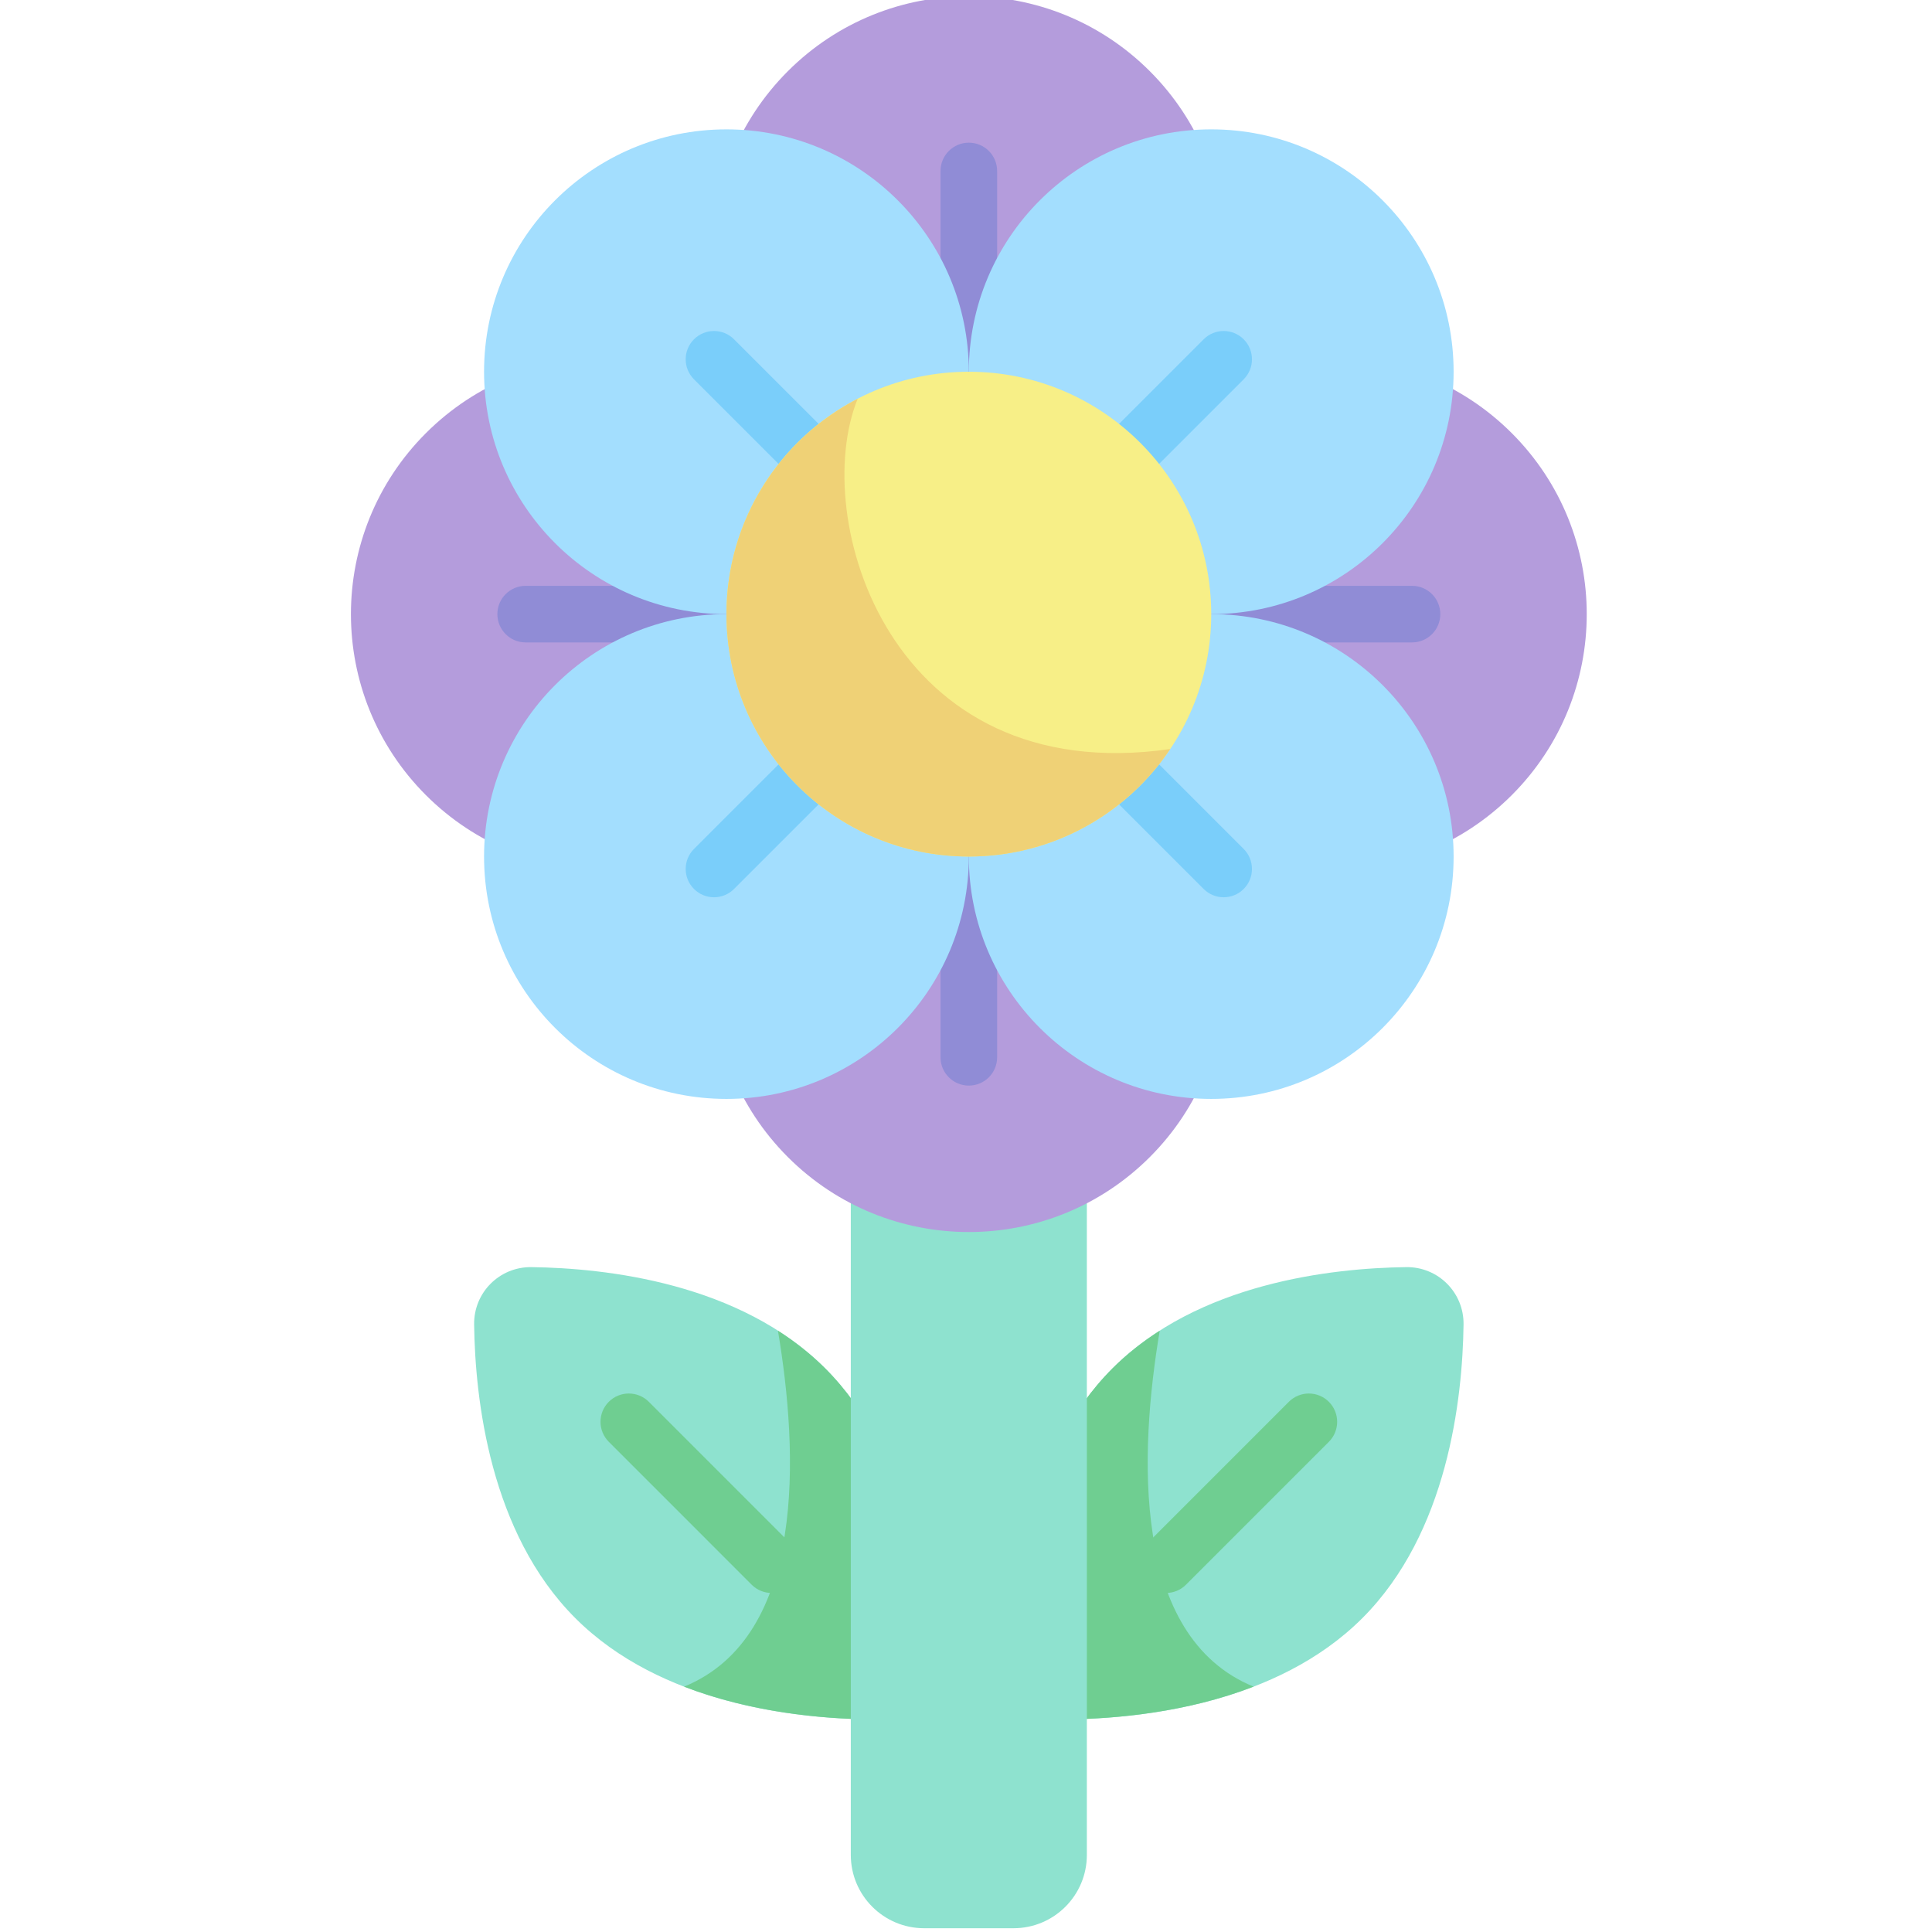
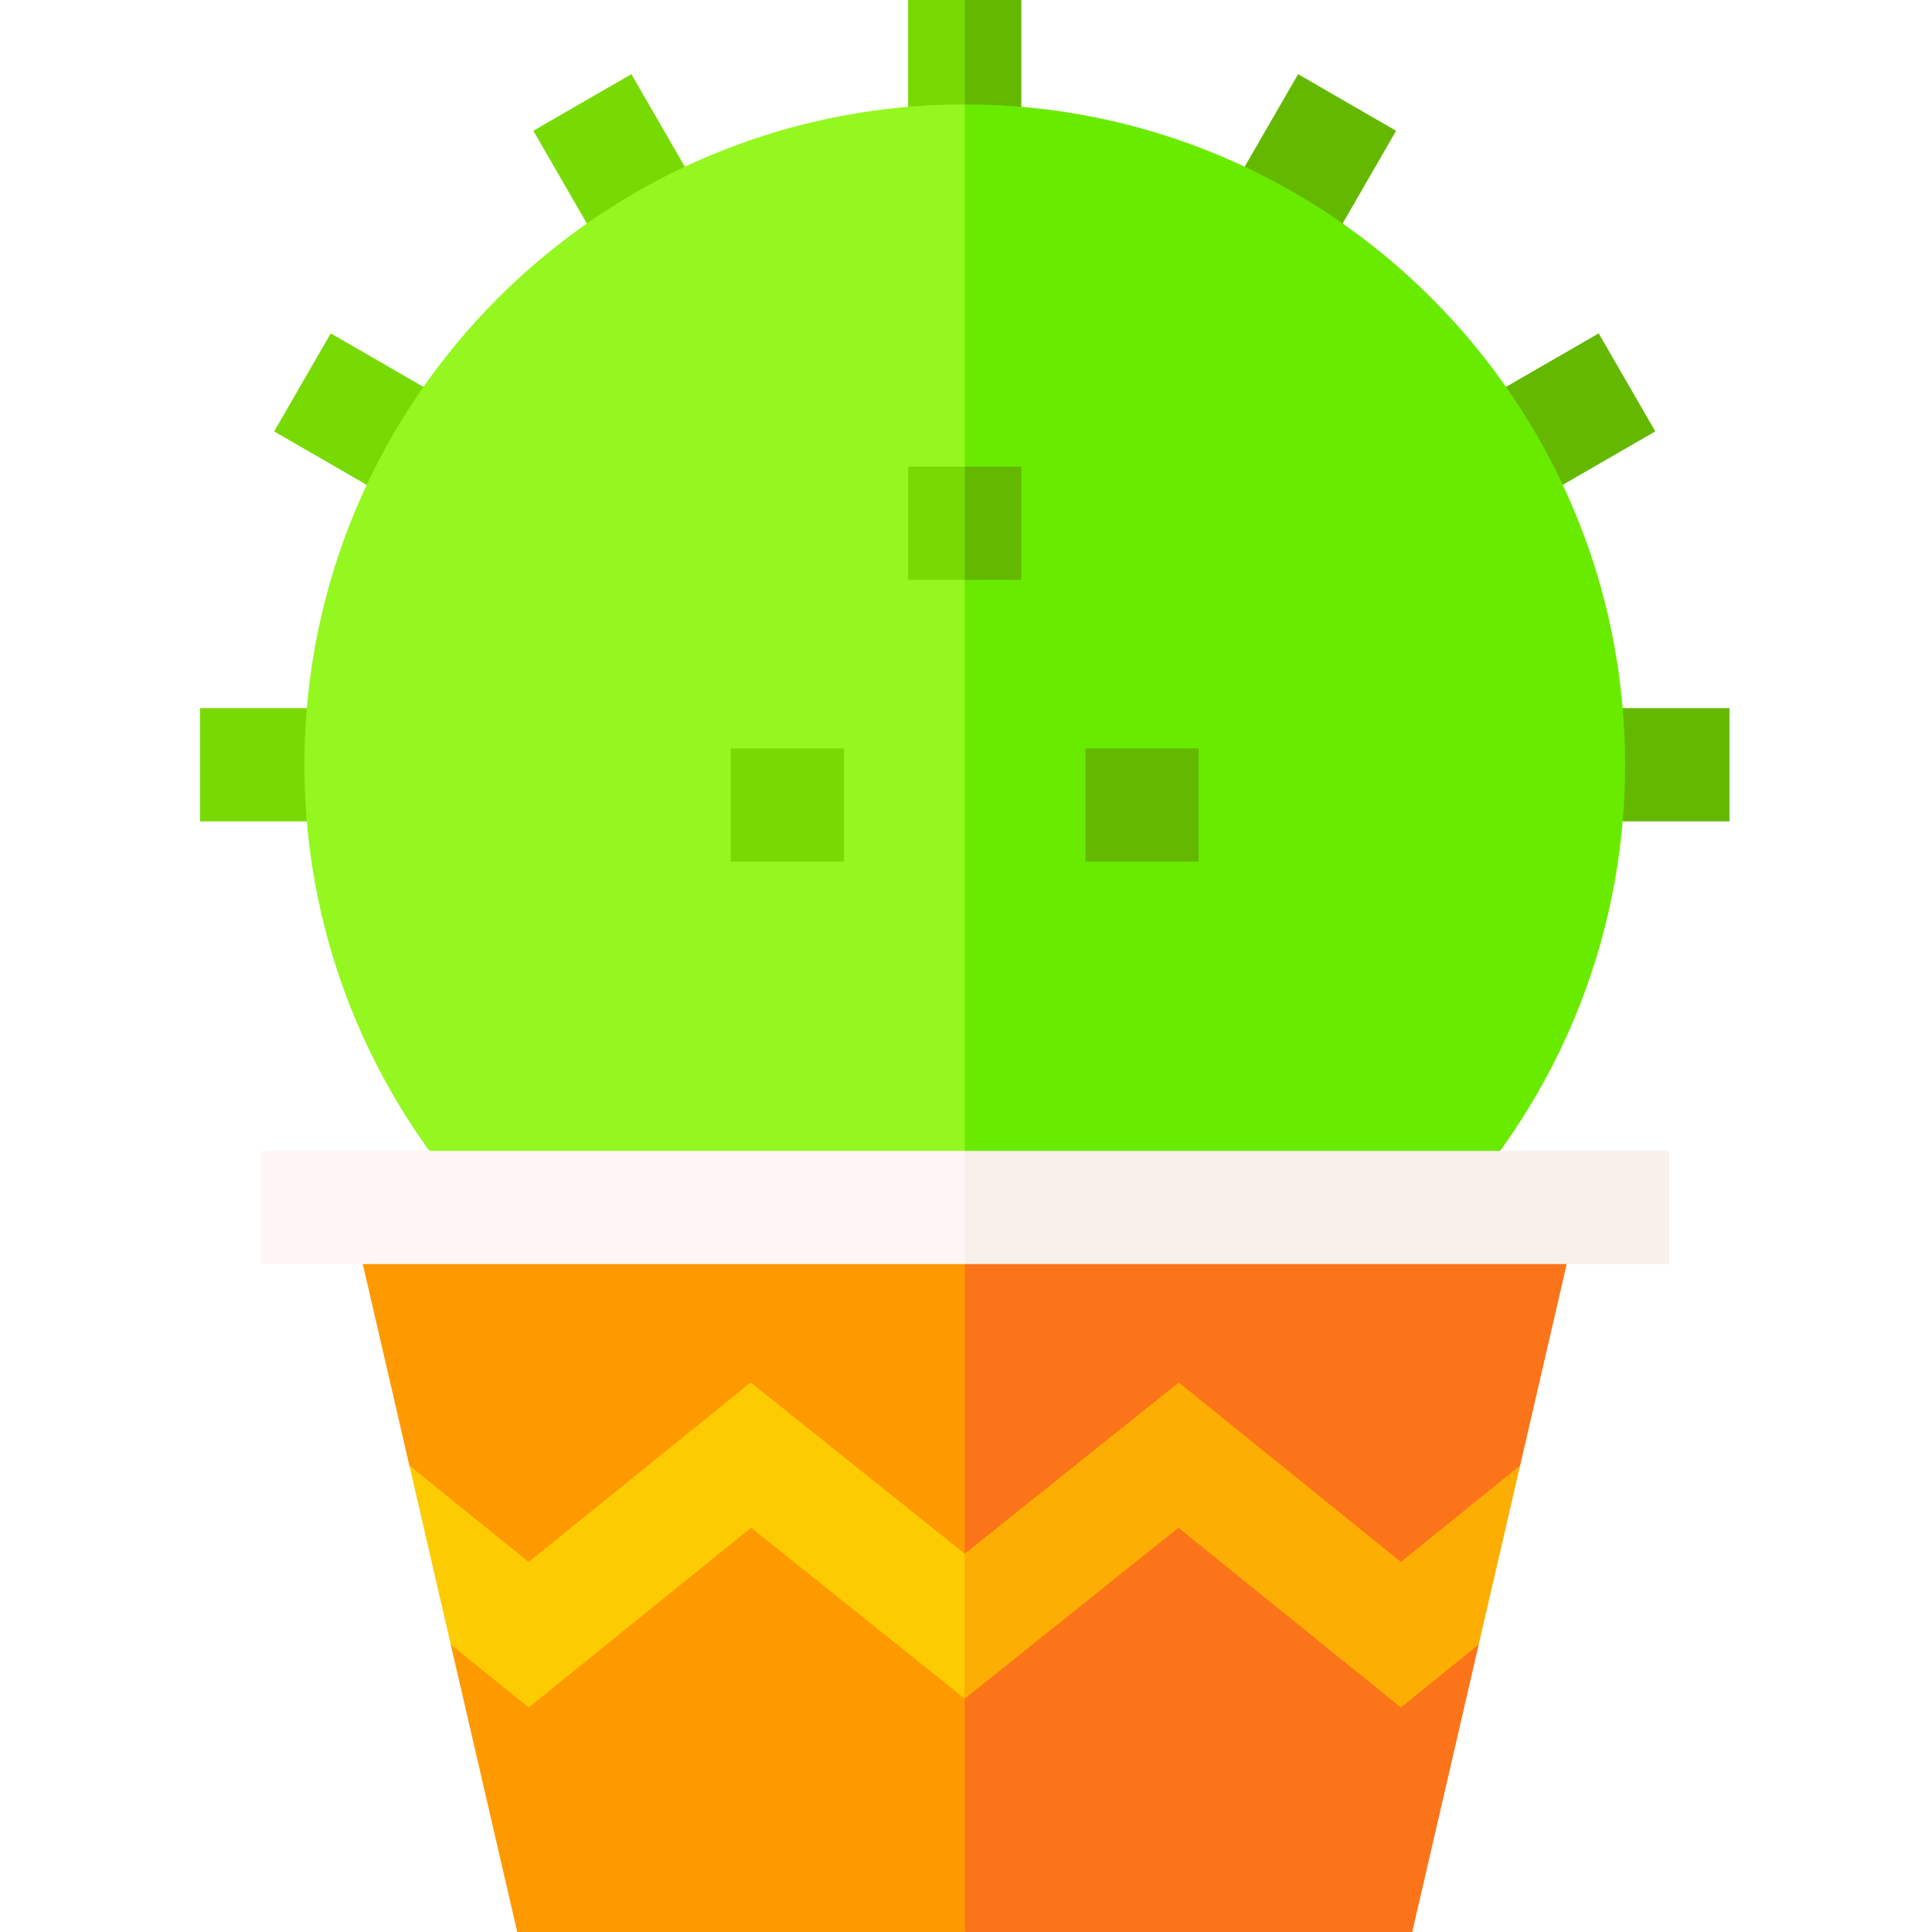
- <svg xmlns="http://www.w3.org/2000/svg" height="511pt" viewBox="-92 1 511 511.999" width="511pt">
-   <path d="m48.344 336.801c-8.461-.113-15.309 6.734-15.195 15.195.262 19.809 4.199 55.211 26.824 77.832 22.621 22.621 58.02 26.559 77.832 26.824 8.457.113 15.309-6.738 15.195-15.195-.266-19.812-4.203-55.211-26.824-77.832-22.621-22.625-58.023-26.562-77.832-26.824zm0 0" fill="#8ee2cf" />
-   <path d="m113.664 353.645c5.371 32.02 7.742 80.965-24.875 94.332 17.793 6.871 36.508 8.508 49.016 8.676 8.457.113 15.309-6.738 15.195-15.199-.266-19.809-4.203-55.207-26.824-77.832-3.848-3.844-8.066-7.137-12.512-9.977zm0 0" fill="#6fce91" />
-   <path d="m112.004 423.156c-1.918 0-3.84-.73-5.305-2.195l-37.859-37.863c-2.93-2.93-2.93-7.68 0-10.609 2.93-2.926 7.676-2.926 10.605 0l37.863 37.863c2.93 2.93 2.93 7.68-.004 10.605-1.461 1.469-3.383 2.199-5.301 2.199zm0 0" fill="#6fce91" />
-   <path d="m280.16 336.801c8.461-.113 15.309 6.734 15.195 15.195-.266 19.809-4.203 55.211-26.824 77.832s-58.023 26.559-77.832 26.824c-8.461.113-15.309-6.738-15.195-15.195.262-19.812 4.203-55.211 26.824-77.832 22.621-22.625 58.02-26.562 77.832-26.824zm0 0" fill="#8ee2cf" />
-   <path d="m214.84 353.645c-5.371 32.02-7.746 80.965 24.875 94.332-17.793 6.871-36.512 8.508-49.016 8.676-8.461.113-15.309-6.738-15.195-15.199.262-19.809 4.203-55.207 26.824-77.832 3.844-3.844 8.066-7.137 12.512-9.977zm0 0" fill="#6fce91" />
-   <path d="m216.5 423.156c-1.922 0-3.84-.73-5.305-2.195-2.93-2.93-2.93-7.68 0-10.605l37.859-37.863c2.934-2.93 7.68-2.93 10.609 0 2.93 2.926 2.93 7.676 0 10.605l-37.863 37.863c-1.465 1.465-3.383 2.195-5.301 2.195zm0 0" fill="#6fce91" />
-   <path d="m195.531 227.988h-62.559v264.582c0 10.73 8.699 19.43 19.43 19.43h23.699c10.73 0 19.426-8.699 19.426-19.43v-264.582zm0 0" fill="#8ee2cf" />
-   <g fill="#b49cdc">
-     <path d="m308.137 115.789c-26.488-26.488-69.434-26.488-95.922 0l-47.965 47.961 47.965 47.965c26.488 26.488 69.434 26.488 95.922 0 26.488-26.488 26.488-69.438 0-95.926zm0 0" />
-     <path d="m116.289 19.867c-26.488 26.488-26.488 69.434 0 95.922l47.961 47.961 47.965-47.961c26.488-26.488 26.488-69.434 0-95.922-26.492-26.488-69.438-26.488-95.926 0zm0 0" />
-     <path d="m20.367 211.715c26.488 26.488 69.434 26.488 95.922 0l47.961-47.965-47.961-47.961c-26.488-26.488-69.434-26.488-95.922 0-26.488 26.488-26.488 69.438 0 95.926zm0 0" />
-     <path d="m212.215 307.637c26.488-26.488 26.488-69.434 0-95.922l-47.965-47.965-47.961 47.965c-26.488 26.488-26.488 69.434 0 95.922 26.488 26.488 69.434 26.488 95.926 0zm0 0" />
+ <svg xmlns="http://www.w3.org/2000/svg" height="512pt" viewBox="-53 0 512 512" width="512pt">
+   <path d="m217.668 0h-15l-10.668 21.332 10.668 21.336h15zm0 0" fill="#64b900" />
+   <g fill="#77db03">
+     <path d="m187.668 0h15v42.668h-15zm0 0" />
+     <path d="m88.34 34.652 25.98-15 21.332 36.949-25.98 15zm0 0" />
+     <path d="m19.652 114.328 15-25.98 36.945 21.332-15 25.98zm0 0" />
+     <path d="m0 187.668h42.668v30h-42.668zm0 0" />
  </g>
-   <path d="m164.25 107.016c-4.141 0-7.5-3.359-7.5-7.5v-53.207c0-4.141 3.359-7.5 7.5-7.5 4.145 0 7.5 3.359 7.5 7.5v53.207c0 4.141-3.355 7.5-7.5 7.5zm0 0" fill="#908cd6" />
-   <path d="m100.016 171.25h-53.207c-4.145 0-7.5-3.355-7.5-7.5 0-4.141 3.355-7.5 7.5-7.5h53.207c4.145 0 7.5 3.359 7.5 7.5 0 4.145-3.359 7.5-7.5 7.5zm0 0" fill="#908cd6" />
-   <path d="m164.25 288.695c-4.141 0-7.5-3.359-7.5-7.5v-53.207c0-4.141 3.359-7.5 7.5-7.5 4.145 0 7.5 3.359 7.5 7.5v53.207c0 4.141-3.355 7.5-7.5 7.5zm0 0" fill="#908cd6" />
-   <path d="m281.695 171.25h-53.207c-4.145 0-7.5-3.355-7.5-7.5 0-4.141 3.355-7.5 7.5-7.5h53.207c4.141 0 7.5 3.359 7.5 7.5 0 4.145-3.359 7.5-7.5 7.5zm0 0" fill="#908cd6" />
-   <path d="m228.488 35.281c-35.477 0-64.238 28.758-64.238 64.234v64.234h64.238c35.477 0 64.234-28.758 64.234-64.234s-28.758-64.234-64.234-64.234zm0 0" fill="#a3defe" />
-   <path d="m35.781 99.516c0 35.477 28.758 64.234 64.234 64.234h64.234v-64.234c0-35.477-28.758-64.234-64.234-64.234s-64.234 28.758-64.234 64.234zm0 0" fill="#a3defe" />
-   <path d="m100.016 292.223c35.477 0 64.234-28.758 64.234-64.234v-64.238h-64.234c-35.477 0-64.234 28.762-64.234 64.238 0 35.477 28.758 64.234 64.234 64.234zm0 0" fill="#a3defe" />
-   <path d="m292.723 227.988c0-35.477-28.758-64.238-64.234-64.238h-64.238v64.238c0 35.477 28.762 64.234 64.238 64.234 35.477 0 64.234-28.758 64.234-64.234zm0 0" fill="#a3defe" />
-   <path d="m203.309 132.191c-1.918 0-3.836-.73-5.301-2.195-2.93-2.93-2.93-7.68 0-10.605l28.477-28.477c2.926-2.93 7.676-2.926 10.605 0 2.926 2.93 2.926 7.68-.004 10.609l-28.473 28.473c-1.465 1.465-3.383 2.195-5.305 2.195zm0 0" fill="#7acefa" />
-   <path d="m125.191 132.191c-1.918 0-3.84-.73-5.301-2.195l-28.477-28.473c-2.93-2.93-2.93-7.68 0-10.609 2.93-2.926 7.68-2.93 10.605 0l28.477 28.477c2.93 2.93 2.93 7.676 0 10.605-1.465 1.465-3.383 2.195-5.305 2.195zm0 0" fill="#7acefa" />
-   <path d="m96.719 238.785c-1.922 0-3.84-.73-5.305-2.199-2.93-2.926-2.93-7.676 0-10.605l28.477-28.473c2.93-2.93 7.68-2.93 10.605 0 2.93 2.93 2.93 7.68 0 10.605l-28.477 28.477c-1.461 1.465-3.383 2.195-5.301 2.195zm0 0" fill="#7acefa" />
-   <path d="m231.785 238.785c-1.918 0-3.84-.73-5.305-2.199l-28.477-28.473c-2.926-2.93-2.926-7.676 0-10.605 2.93-2.93 7.68-2.93 10.609 0l28.473 28.473c2.93 2.93 2.93 7.68 0 10.605-1.461 1.469-3.383 2.199-5.301 2.199zm0 0" fill="#7acefa" />
-   <path d="m228.488 163.75c0 35.477-28.762 64.238-64.238 64.238s-64.234-28.762-64.234-64.238 28.758-64.234 64.234-64.234 64.238 28.758 64.238 64.234zm0 0" fill="#f7ef87" />
-   <path d="m164.25 227.988c22.246 0 41.844-11.309 53.375-28.488-74.332 10.672-95.695-61.172-82.832-92.824-20.652 10.68-34.777 32.223-34.777 57.074 0 35.48 28.762 64.238 64.234 64.238zm0 0" fill="#efd176" />
+   <path d="m269.676 56.609 21.332-36.949 25.98 15-21.332 36.949zm0 0" fill="#64b900" />
+   <path d="m333.723 109.676 36.949-21.332 15 25.98-36.949 21.332zm0 0" fill="#64b900" />
+   <path d="m362.668 187.668h42.668v30h-42.668zm0 0" fill="#64b900" />
+   <path d="m202.668 27.668-10.668 185.668 10.668 164.332c96.492 0 175-78.508 175-175 0-96.496-78.508-175-175-175zm0 0" fill="#69eb00" />
+   <path d="m27.668 202.668c0 96.492 78.504 175 175 175v-350c-96.496 0-175 78.504-175 175zm0 0" fill="#95f720" />
+   <path d="m234.668 198.332h30v30h-30zm0 0" fill="#64b900" />
+   <path d="m140.668 198.332h30v30h-30zm0 0" fill="#77db03" />
+   <path d="m217.668 123.664h-15l-10.668 15.004 10.668 15h15zm0 0" fill="#64b900" />
+   <path d="m187.668 123.664h15v30h-15zm0 0" fill="#77db03" />
+   <path d="m367.973 310h-165.305l-10.668 106 10.668 96h118.594l17.617-76.18-5.773-18.285 16.742-29.148zm0 0" fill="#fc7419" />
+   <path d="m37.359 310 18.129 78.387 16.363 27.52-5.395 19.914 17.617 76.18h118.594v-202zm0 0" fill="#f90" />
+   <path d="m318.238 413.926-58.852-47.559-56.719 45.375v38.418l56.621-45.297 58.91 47.602.031.039.008-.008.008.008.031-.039 20.602-16.645 10.969-47.434zm0 0" fill="#fdae02" />
+   <path d="m145.949 366.367-58.852 47.559-31.609-25.539 10.969 47.434 20.598 16.645.031.039.012-.008.008.008.031-.039 58.906-47.602 56.625 45.297v-38.418zm0 0" fill="#fdcb02" />
+   <path d="m389.336 305h-186.668l-10.668 15 10.668 15h186.668zm0 0" fill="#f7f0eb" />
+   <path d="m16 305h186.668v30h-186.668zm0 0" fill="#fff5f5" />
</svg>
